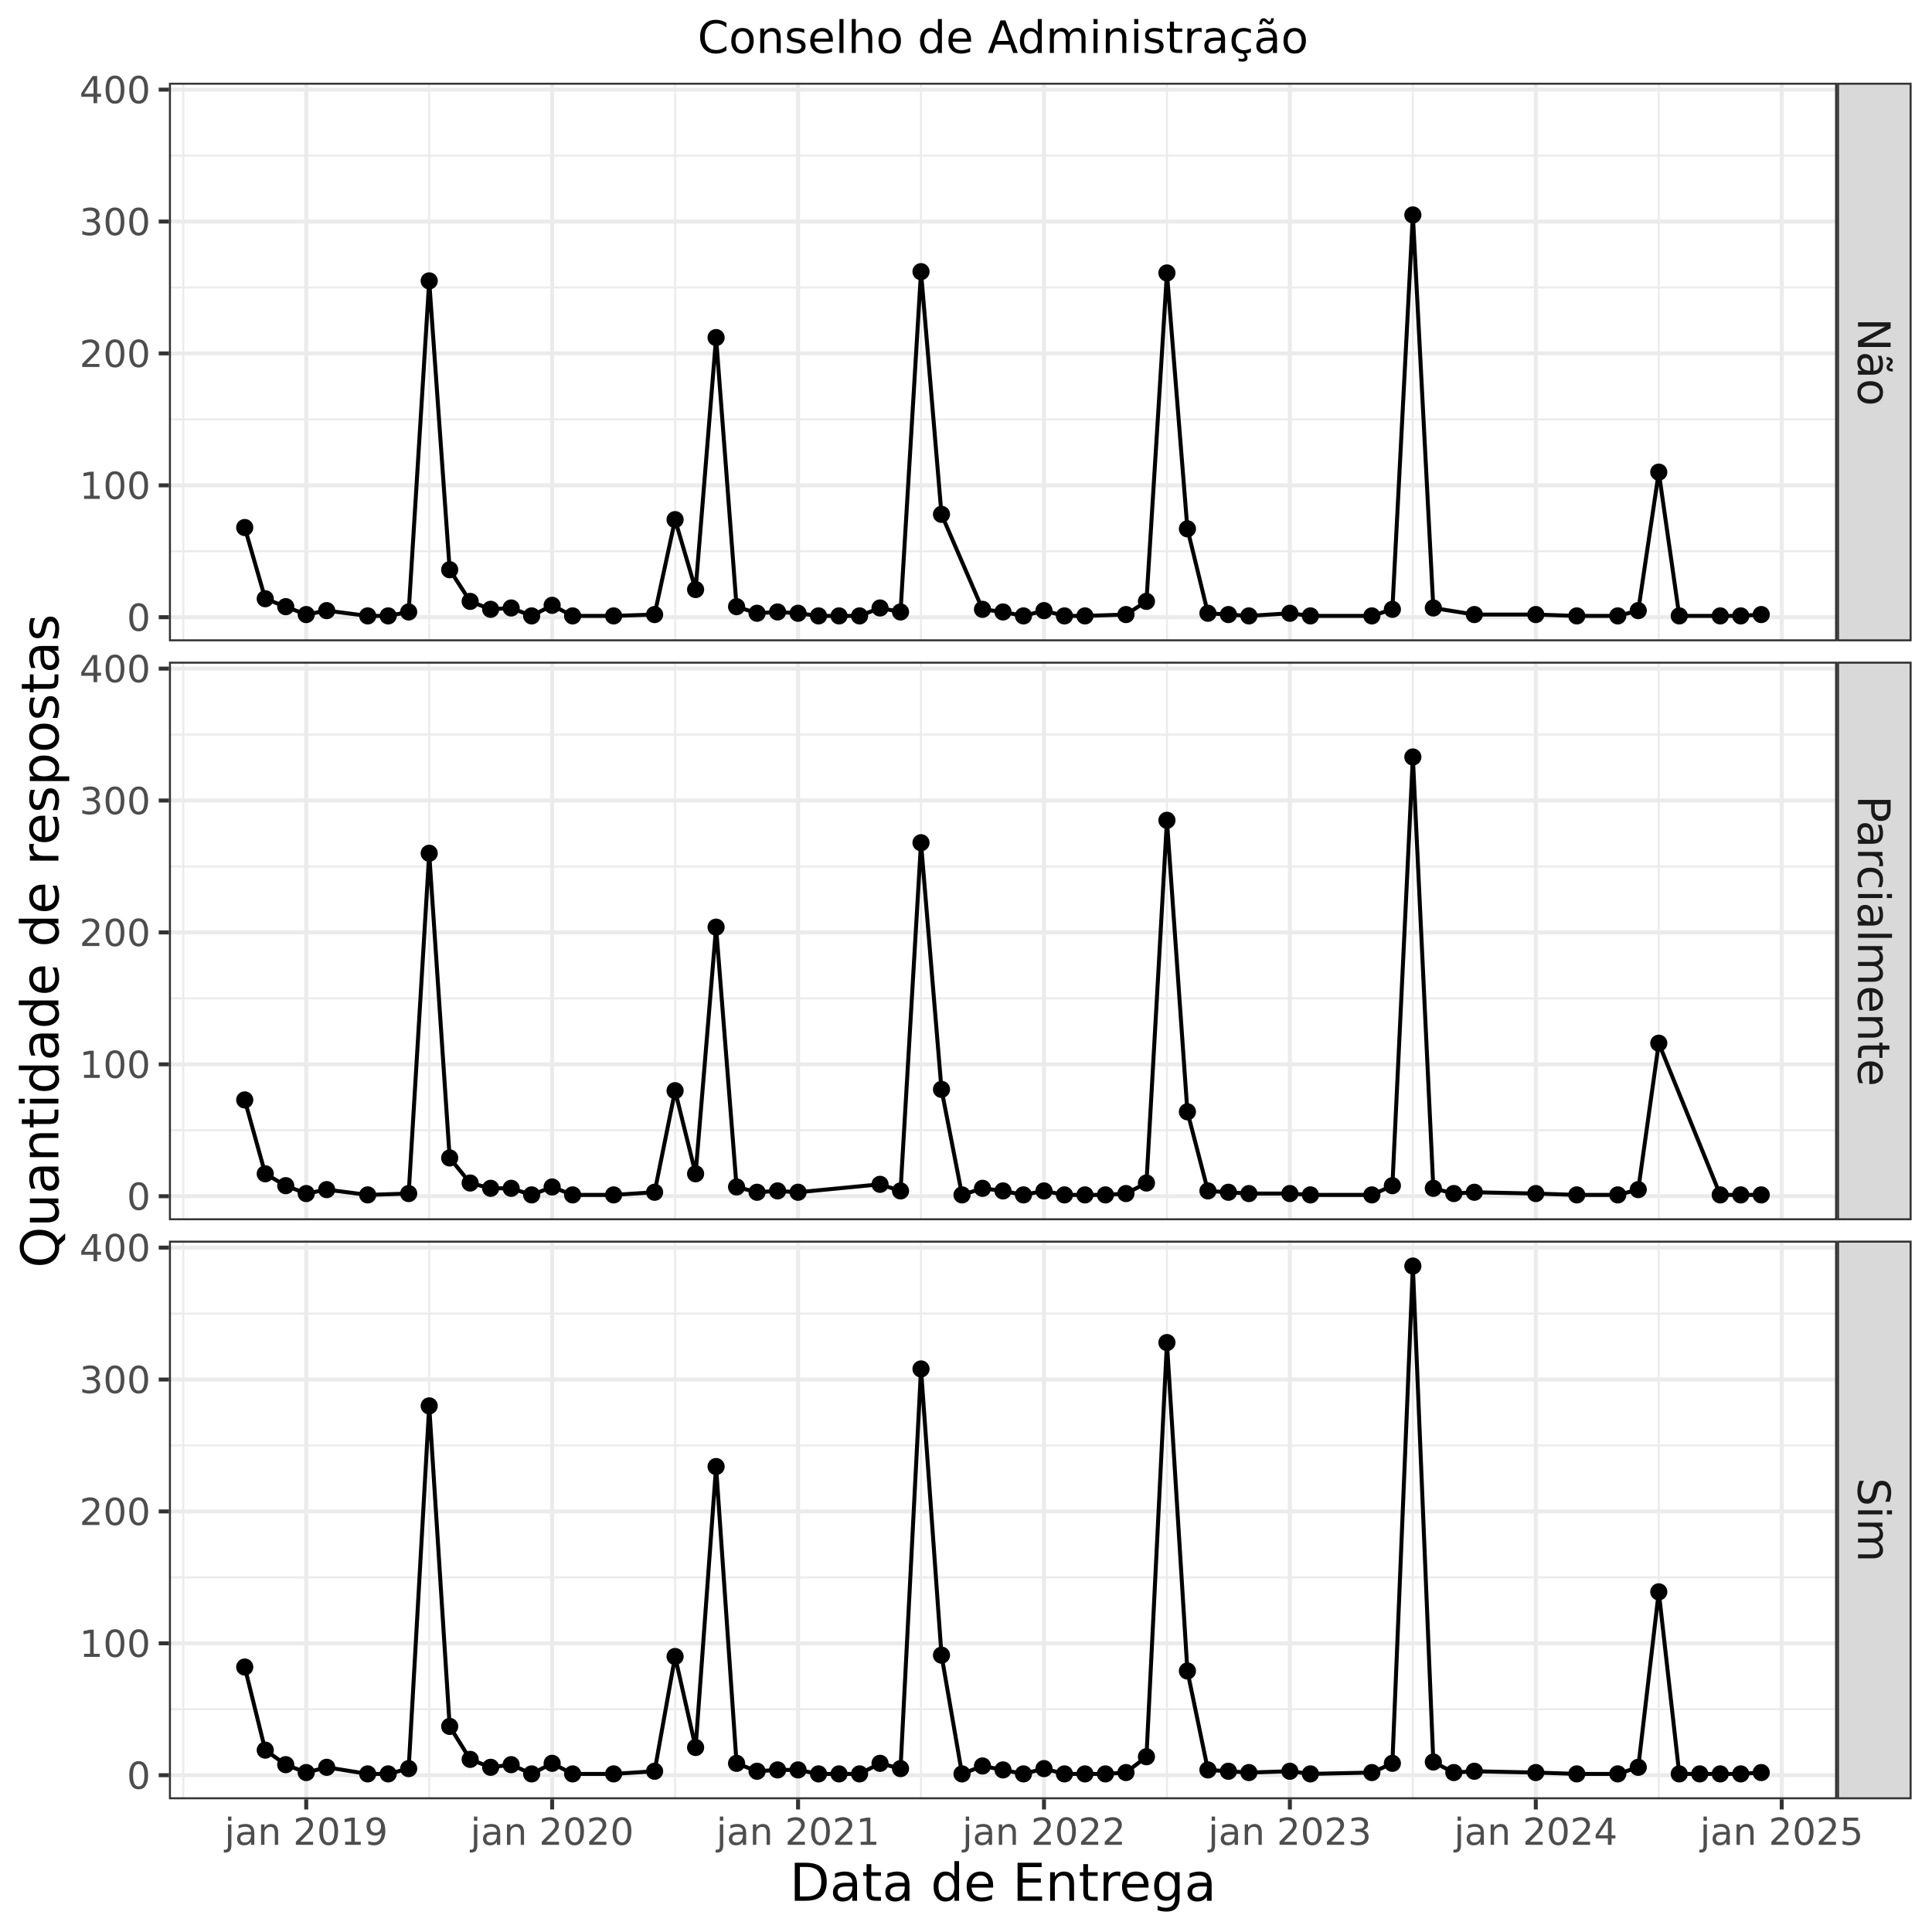
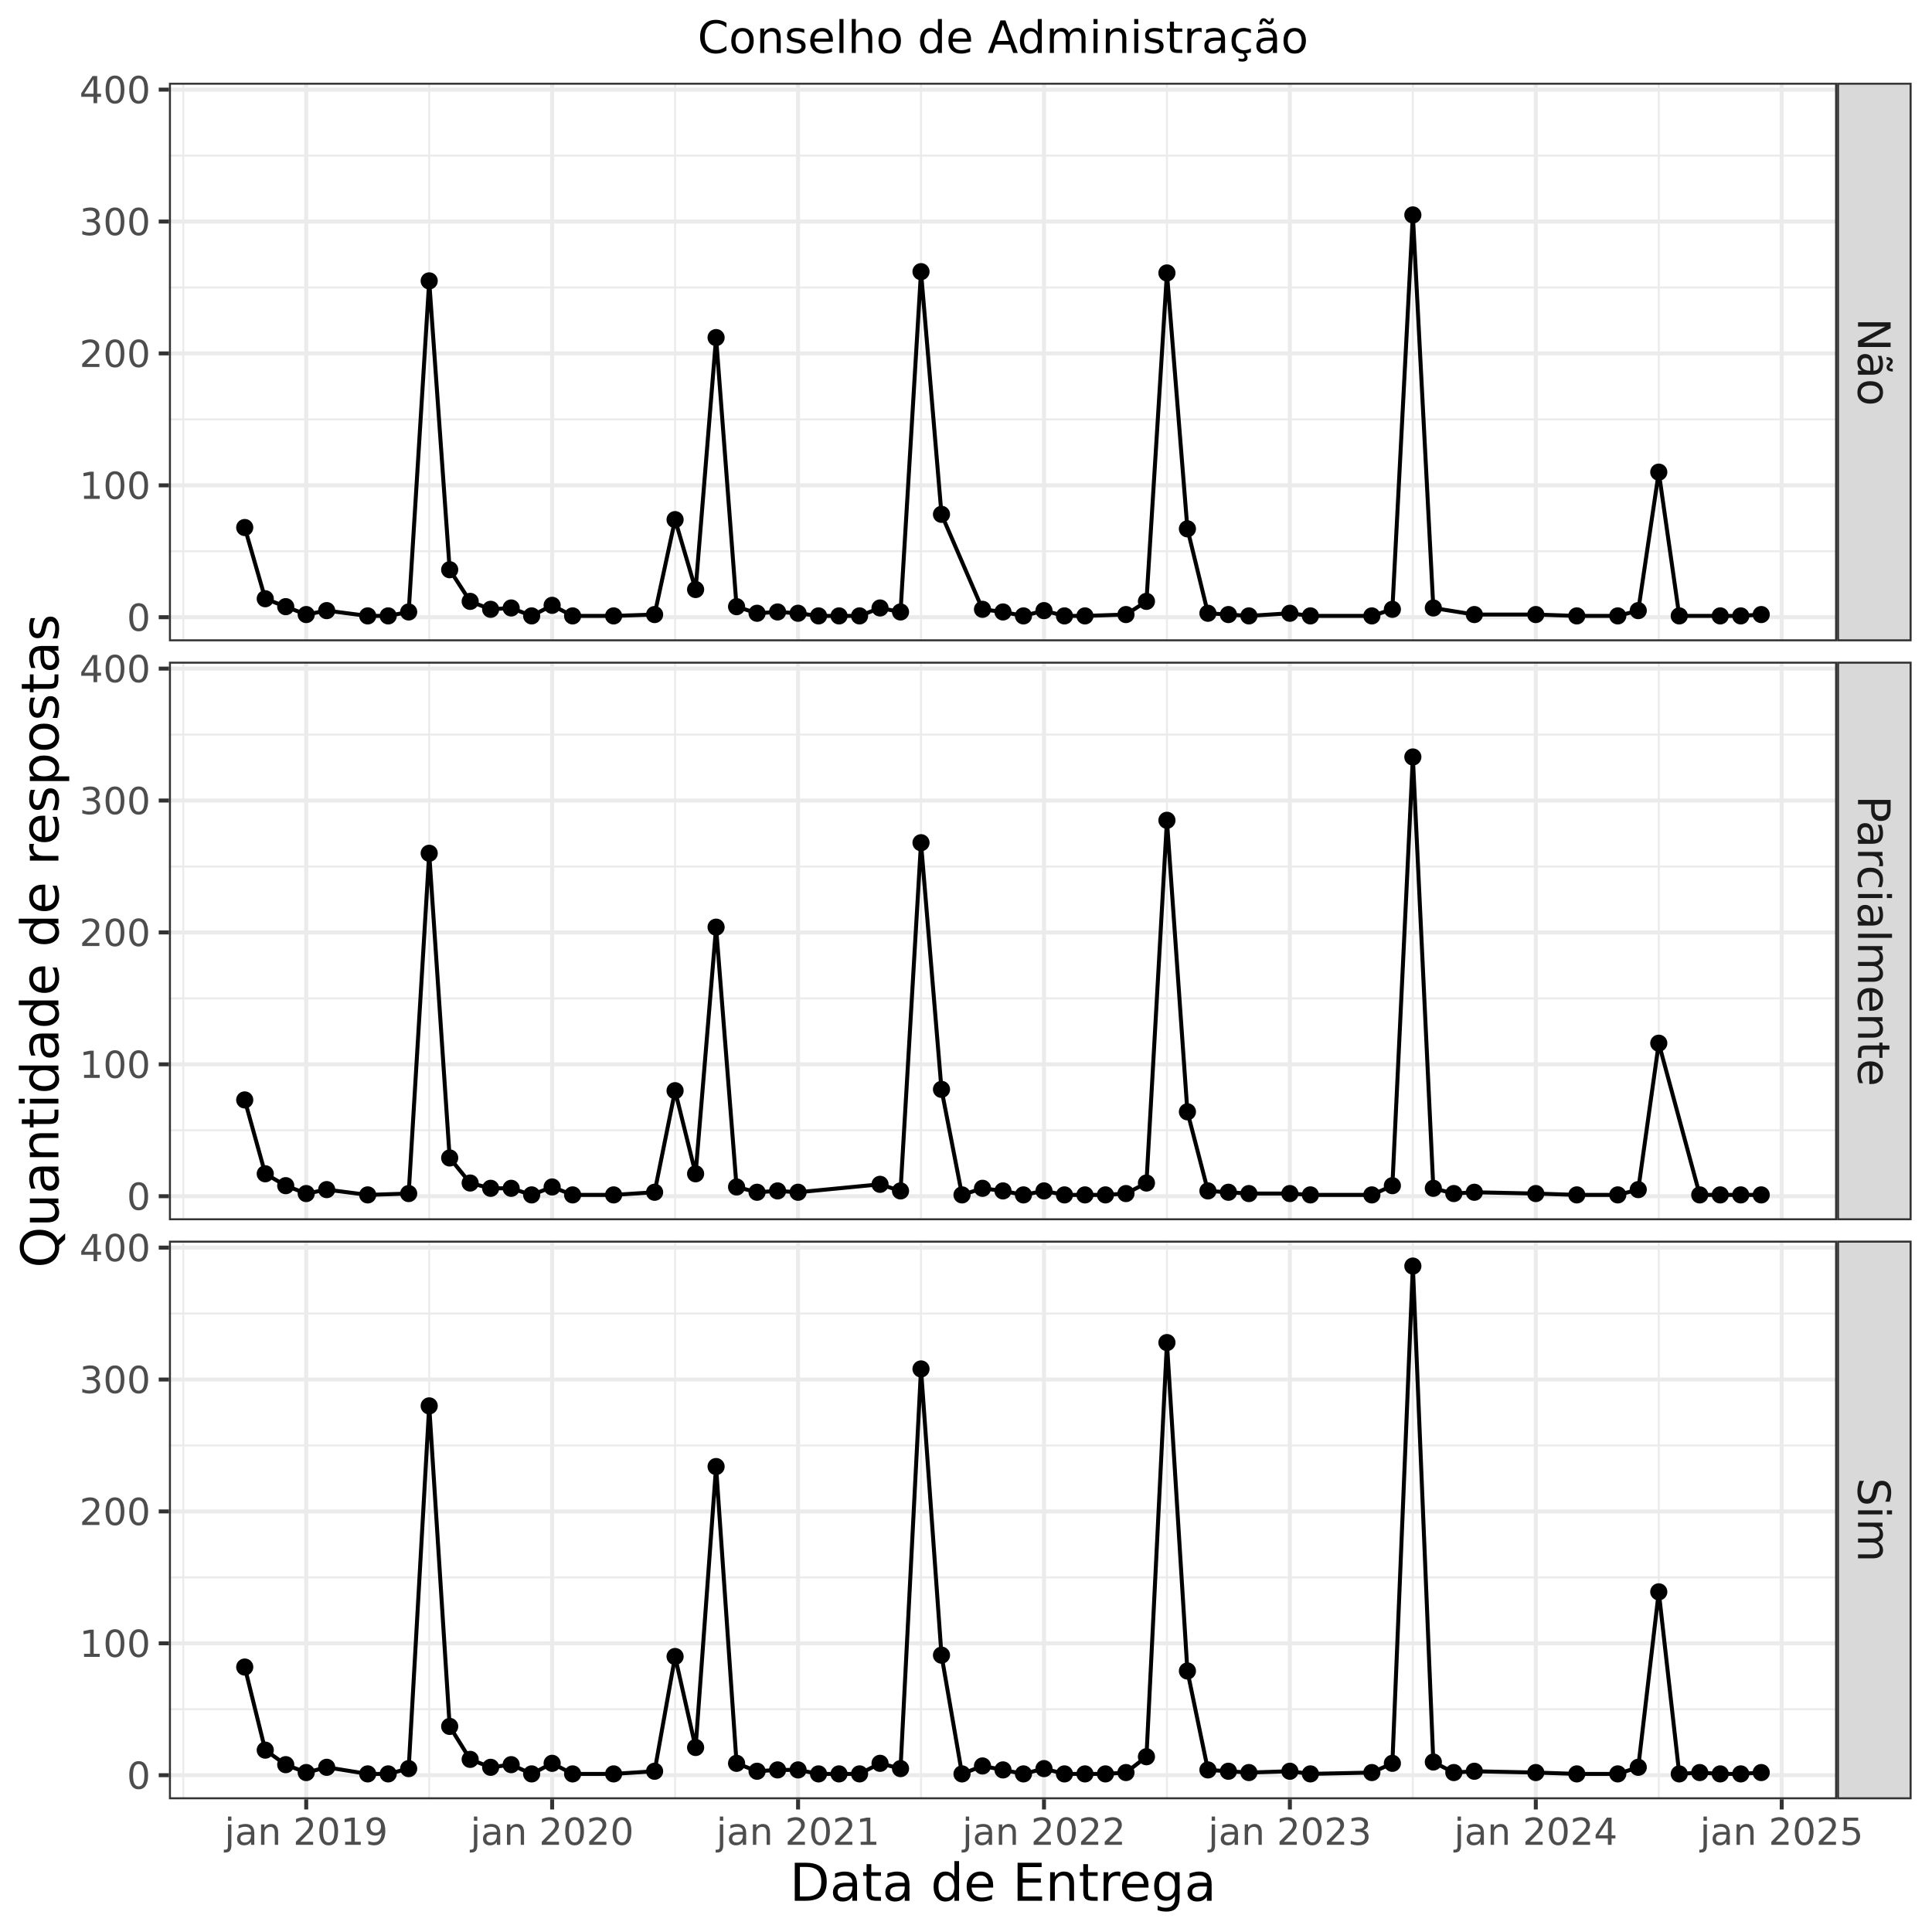
<svg xmlns="http://www.w3.org/2000/svg" class="svglite" width="518.74pt" height="518.74pt" viewBox="0 0 518.74 518.74">
  <defs>
    <style type="text/css">
    .svglite line, .svglite polyline, .svglite polygon, .svglite path, .svglite rect, .svglite circle {
      fill: none;
      stroke: #000000;
      stroke-linecap: round;
      stroke-linejoin: round;
      stroke-miterlimit: 10.00;
    }
    .svglite text {
      white-space: pre;
    }
  </style>
  </defs>
  <rect width="100%" height="100%" style="stroke: none; fill: #FFFFFF;" />
  <defs>
    <clipPath id="cpMC4wMHw1MTguNzR8MC4wMHw1MTguNzQ=">
      <rect x="0.00" y="0.00" width="518.74" height="518.74" />
    </clipPath>
  </defs>
  <g clip-path="url(#cpMC4wMHw1MTguNzR8MC4wMHw1MTguNzQ=)">
    <rect x="0" y="0" width="518.74" height="518.74" style="stroke-width: 1.07; stroke: #FFFFFF; fill: #FFFFFF;" />
  </g>
  <defs>
    <clipPath id="cpNDUuMzZ8NDkzLjI1fDIyLjIxfDE3Mi4xOQ==">
      <rect x="45.36" y="22.21" width="447.89" height="149.98" />
    </clipPath>
  </defs>
  <g clip-path="url(#cpNDUuMzZ8NDkzLjI1fDIyLjIxfDE3Mi4xOQ==)">
    <rect x="45.36" y="22.21" width="447.89" height="149.98" style="stroke-width: 1.07; stroke: none; fill: #FFFFFF;" />
    <polyline points="45.36,148.01 493.25,148.01 " style="stroke-width: 0.53; stroke: #EBEBEB; stroke-linecap: butt;" />
    <polyline points="45.36,112.60 493.25,112.60 " style="stroke-width: 0.53; stroke: #EBEBEB; stroke-linecap: butt;" />
    <polyline points="45.36,77.19 493.25,77.19 " style="stroke-width: 0.53; stroke: #EBEBEB; stroke-linecap: butt;" />
    <polyline points="45.36,41.77 493.25,41.77 " style="stroke-width: 0.53; stroke: #EBEBEB; stroke-linecap: butt;" />
    <polyline points="49.21,172.19 49.21,22.21 " style="stroke-width: 0.53; stroke: #EBEBEB; stroke-linecap: butt;" />
    <polyline points="115.24,172.19 115.24,22.21 " style="stroke-width: 0.53; stroke: #EBEBEB; stroke-linecap: butt;" />
    <polyline points="181.26,172.19 181.26,22.21 " style="stroke-width: 0.53; stroke: #EBEBEB; stroke-linecap: butt;" />
    <polyline points="247.29,172.19 247.29,22.21 " style="stroke-width: 0.53; stroke: #EBEBEB; stroke-linecap: butt;" />
    <polyline points="313.32,172.19 313.32,22.21 " style="stroke-width: 0.53; stroke: #EBEBEB; stroke-linecap: butt;" />
    <polyline points="379.35,172.19 379.35,22.21 " style="stroke-width: 0.53; stroke: #EBEBEB; stroke-linecap: butt;" />
    <polyline points="445.38,172.19 445.38,22.21 " style="stroke-width: 0.53; stroke: #EBEBEB; stroke-linecap: butt;" />
    <polyline points="45.36,165.72 493.25,165.72 " style="stroke-width: 1.07; stroke: #EBEBEB; stroke-linecap: butt;" />
    <polyline points="45.36,130.31 493.25,130.31 " style="stroke-width: 1.07; stroke: #EBEBEB; stroke-linecap: butt;" />
    <polyline points="45.36,94.89 493.25,94.89 " style="stroke-width: 1.07; stroke: #EBEBEB; stroke-linecap: butt;" />
    <polyline points="45.36,59.48 493.25,59.48 " style="stroke-width: 1.07; stroke: #EBEBEB; stroke-linecap: butt;" />
    <polyline points="45.36,24.06 493.25,24.06 " style="stroke-width: 1.07; stroke: #EBEBEB; stroke-linecap: butt;" />
    <polyline points="82.22,172.19 82.22,22.21 " style="stroke-width: 1.07; stroke: #EBEBEB; stroke-linecap: butt;" />
    <polyline points="148.25,172.19 148.25,22.21 " style="stroke-width: 1.07; stroke: #EBEBEB; stroke-linecap: butt;" />
    <polyline points="214.28,172.19 214.28,22.21 " style="stroke-width: 1.07; stroke: #EBEBEB; stroke-linecap: butt;" />
    <polyline points="280.31,172.19 280.31,22.21 " style="stroke-width: 1.07; stroke: #EBEBEB; stroke-linecap: butt;" />
    <polyline points="346.33,172.19 346.33,22.21 " style="stroke-width: 1.07; stroke: #EBEBEB; stroke-linecap: butt;" />
    <polyline points="412.36,172.19 412.36,22.21 " style="stroke-width: 1.07; stroke: #EBEBEB; stroke-linecap: butt;" />
    <polyline points="478.39,172.19 478.39,22.21 " style="stroke-width: 1.07; stroke: #EBEBEB; stroke-linecap: butt;" />
    <polyline points="65.71,141.64 71.22,160.76 76.72,162.89 82.22,165.01 87.72,163.95 98.73,165.37 104.23,165.37 109.73,164.31 115.24,75.42 120.74,152.97 126.24,161.47 131.74,163.60 137.25,163.24 142.75,165.37 148.25,162.53 153.75,165.37 164.76,165.37 175.76,165.01 181.26,139.52 186.77,158.29 192.27,90.64 197.77,162.89 203.27,164.66 208.78,164.31 214.28,164.66 219.78,165.37 225.28,165.37 230.79,165.37 236.29,163.24 241.79,164.31 247.29,72.94 252.79,138.10 263.80,163.60 269.30,164.31 274.80,165.37 280.31,163.95 285.81,165.37 291.31,165.37 302.32,165.01 307.82,161.47 313.32,73.29 318.82,141.99 324.33,164.66 329.83,165.01 335.33,165.37 346.33,164.66 351.84,165.37 368.34,165.37 373.85,163.60 379.35,57.71 384.85,163.24 395.86,165.01 412.36,165.01 423.37,165.37 434.37,165.37 439.87,163.95 445.38,126.77 450.88,165.37 461.88,165.37 467.39,165.37 472.89,165.01 " style="stroke-width: 1.07; stroke-linecap: butt;" />
    <circle cx="65.71" cy="141.64" r="1.95" style="stroke-width: 0.71; fill: #000000;" />
    <circle cx="71.22" cy="160.76" r="1.95" style="stroke-width: 0.71; fill: #000000;" />
    <circle cx="76.72" cy="162.89" r="1.95" style="stroke-width: 0.71; fill: #000000;" />
    <circle cx="82.22" cy="165.01" r="1.95" style="stroke-width: 0.71; fill: #000000;" />
    <circle cx="87.72" cy="163.95" r="1.95" style="stroke-width: 0.71; fill: #000000;" />
    <circle cx="98.73" cy="165.37" r="1.95" style="stroke-width: 0.71; fill: #000000;" />
    <circle cx="104.23" cy="165.37" r="1.95" style="stroke-width: 0.71; fill: #000000;" />
    <circle cx="109.73" cy="164.31" r="1.95" style="stroke-width: 0.71; fill: #000000;" />
    <circle cx="115.24" cy="75.42" r="1.95" style="stroke-width: 0.71; fill: #000000;" />
    <circle cx="120.74" cy="152.97" r="1.95" style="stroke-width: 0.71; fill: #000000;" />
    <circle cx="126.24" cy="161.47" r="1.95" style="stroke-width: 0.71; fill: #000000;" />
    <circle cx="131.74" cy="163.60" r="1.95" style="stroke-width: 0.71; fill: #000000;" />
    <circle cx="137.25" cy="163.24" r="1.95" style="stroke-width: 0.71; fill: #000000;" />
    <circle cx="142.75" cy="165.37" r="1.95" style="stroke-width: 0.71; fill: #000000;" />
    <circle cx="148.25" cy="162.53" r="1.95" style="stroke-width: 0.71; fill: #000000;" />
    <circle cx="153.75" cy="165.37" r="1.95" style="stroke-width: 0.71; fill: #000000;" />
    <circle cx="164.76" cy="165.37" r="1.95" style="stroke-width: 0.71; fill: #000000;" />
    <circle cx="175.76" cy="165.01" r="1.95" style="stroke-width: 0.71; fill: #000000;" />
    <circle cx="181.26" cy="139.52" r="1.95" style="stroke-width: 0.71; fill: #000000;" />
    <circle cx="186.77" cy="158.29" r="1.95" style="stroke-width: 0.71; fill: #000000;" />
    <circle cx="192.27" cy="90.64" r="1.95" style="stroke-width: 0.71; fill: #000000;" />
    <circle cx="197.77" cy="162.89" r="1.95" style="stroke-width: 0.71; fill: #000000;" />
    <circle cx="203.27" cy="164.66" r="1.95" style="stroke-width: 0.71; fill: #000000;" />
    <circle cx="208.78" cy="164.31" r="1.95" style="stroke-width: 0.71; fill: #000000;" />
    <circle cx="214.28" cy="164.66" r="1.95" style="stroke-width: 0.71; fill: #000000;" />
    <circle cx="219.78" cy="165.37" r="1.95" style="stroke-width: 0.71; fill: #000000;" />
    <circle cx="225.28" cy="165.37" r="1.95" style="stroke-width: 0.71; fill: #000000;" />
    <circle cx="230.79" cy="165.37" r="1.95" style="stroke-width: 0.71; fill: #000000;" />
    <circle cx="236.29" cy="163.24" r="1.95" style="stroke-width: 0.71; fill: #000000;" />
    <circle cx="241.79" cy="164.31" r="1.95" style="stroke-width: 0.71; fill: #000000;" />
    <circle cx="247.29" cy="72.94" r="1.95" style="stroke-width: 0.71; fill: #000000;" />
    <circle cx="252.79" cy="138.10" r="1.95" style="stroke-width: 0.71; fill: #000000;" />
    <circle cx="263.80" cy="163.60" r="1.95" style="stroke-width: 0.71; fill: #000000;" />
    <circle cx="269.30" cy="164.31" r="1.95" style="stroke-width: 0.71; fill: #000000;" />
    <circle cx="274.80" cy="165.37" r="1.95" style="stroke-width: 0.71; fill: #000000;" />
    <circle cx="280.31" cy="163.95" r="1.95" style="stroke-width: 0.71; fill: #000000;" />
    <circle cx="285.81" cy="165.37" r="1.95" style="stroke-width: 0.71; fill: #000000;" />
    <circle cx="291.31" cy="165.37" r="1.95" style="stroke-width: 0.71; fill: #000000;" />
    <circle cx="302.32" cy="165.01" r="1.95" style="stroke-width: 0.71; fill: #000000;" />
    <circle cx="307.82" cy="161.47" r="1.95" style="stroke-width: 0.71; fill: #000000;" />
    <circle cx="313.32" cy="73.29" r="1.95" style="stroke-width: 0.71; fill: #000000;" />
    <circle cx="318.82" cy="141.99" r="1.95" style="stroke-width: 0.71; fill: #000000;" />
    <circle cx="324.33" cy="164.66" r="1.95" style="stroke-width: 0.71; fill: #000000;" />
    <circle cx="329.83" cy="165.01" r="1.95" style="stroke-width: 0.71; fill: #000000;" />
    <circle cx="335.33" cy="165.37" r="1.95" style="stroke-width: 0.71; fill: #000000;" />
    <circle cx="346.33" cy="164.66" r="1.95" style="stroke-width: 0.71; fill: #000000;" />
    <circle cx="351.84" cy="165.37" r="1.95" style="stroke-width: 0.71; fill: #000000;" />
    <circle cx="368.34" cy="165.37" r="1.95" style="stroke-width: 0.71; fill: #000000;" />
    <circle cx="373.85" cy="163.60" r="1.95" style="stroke-width: 0.71; fill: #000000;" />
    <circle cx="379.35" cy="57.71" r="1.95" style="stroke-width: 0.71; fill: #000000;" />
    <circle cx="384.85" cy="163.24" r="1.95" style="stroke-width: 0.71; fill: #000000;" />
    <circle cx="395.86" cy="165.01" r="1.95" style="stroke-width: 0.71; fill: #000000;" />
    <circle cx="412.36" cy="165.01" r="1.95" style="stroke-width: 0.71; fill: #000000;" />
    <circle cx="423.37" cy="165.37" r="1.95" style="stroke-width: 0.71; fill: #000000;" />
    <circle cx="434.37" cy="165.37" r="1.95" style="stroke-width: 0.71; fill: #000000;" />
    <circle cx="439.87" cy="163.95" r="1.95" style="stroke-width: 0.71; fill: #000000;" />
    <circle cx="445.38" cy="126.77" r="1.95" style="stroke-width: 0.71; fill: #000000;" />
    <circle cx="450.88" cy="165.37" r="1.95" style="stroke-width: 0.71; fill: #000000;" />
    <circle cx="461.88" cy="165.37" r="1.95" style="stroke-width: 0.71; fill: #000000;" />
    <circle cx="467.39" cy="165.37" r="1.95" style="stroke-width: 0.71; fill: #000000;" />
    <circle cx="472.89" cy="165.01" r="1.95" style="stroke-width: 0.71; fill: #000000;" />
    <rect x="45.36" y="22.21" width="447.89" height="149.98" style="stroke-width: 1.07; stroke: #333333;" />
  </g>
  <g clip-path="url(#cpMC4wMHw1MTguNzR8MC4wMHw1MTguNzQ=)">
</g>
  <defs>
    <clipPath id="cpNDUuMzZ8NDkzLjI1fDE3Ny42NnwzMjcuNjQ=">
      <rect x="45.36" y="177.66" width="447.89" height="149.98" />
    </clipPath>
  </defs>
  <g clip-path="url(#cpNDUuMzZ8NDkzLjI1fDE3Ny42NnwzMjcuNjQ=)">
    <rect x="45.36" y="177.66" width="447.89" height="149.98" style="stroke-width: 1.07; stroke: none; fill: #FFFFFF;" />
    <polyline points="45.36,303.47 493.25,303.47 " style="stroke-width: 0.53; stroke: #EBEBEB; stroke-linecap: butt;" />
    <polyline points="45.36,268.06 493.25,268.06 " style="stroke-width: 0.53; stroke: #EBEBEB; stroke-linecap: butt;" />
    <polyline points="45.36,232.65 493.25,232.65 " style="stroke-width: 0.53; stroke: #EBEBEB; stroke-linecap: butt;" />
    <polyline points="45.36,197.23 493.25,197.23 " style="stroke-width: 0.53; stroke: #EBEBEB; stroke-linecap: butt;" />
    <polyline points="49.21,327.64 49.21,177.66 " style="stroke-width: 0.53; stroke: #EBEBEB; stroke-linecap: butt;" />
    <polyline points="115.24,327.64 115.24,177.66 " style="stroke-width: 0.53; stroke: #EBEBEB; stroke-linecap: butt;" />
    <polyline points="181.26,327.64 181.26,177.66 " style="stroke-width: 0.53; stroke: #EBEBEB; stroke-linecap: butt;" />
    <polyline points="247.29,327.64 247.29,177.66 " style="stroke-width: 0.53; stroke: #EBEBEB; stroke-linecap: butt;" />
    <polyline points="313.32,327.64 313.32,177.66 " style="stroke-width: 0.53; stroke: #EBEBEB; stroke-linecap: butt;" />
    <polyline points="379.35,327.64 379.35,177.66 " style="stroke-width: 0.53; stroke: #EBEBEB; stroke-linecap: butt;" />
    <polyline points="445.38,327.64 445.38,177.66 " style="stroke-width: 0.53; stroke: #EBEBEB; stroke-linecap: butt;" />
    <polyline points="45.36,321.18 493.25,321.18 " style="stroke-width: 1.07; stroke: #EBEBEB; stroke-linecap: butt;" />
    <polyline points="45.36,285.77 493.25,285.77 " style="stroke-width: 1.07; stroke: #EBEBEB; stroke-linecap: butt;" />
    <polyline points="45.36,250.35 493.25,250.35 " style="stroke-width: 1.07; stroke: #EBEBEB; stroke-linecap: butt;" />
    <polyline points="45.36,214.94 493.25,214.94 " style="stroke-width: 1.07; stroke: #EBEBEB; stroke-linecap: butt;" />
    <polyline points="45.36,179.52 493.25,179.52 " style="stroke-width: 1.07; stroke: #EBEBEB; stroke-linecap: butt;" />
    <polyline points="82.22,327.64 82.22,177.66 " style="stroke-width: 1.07; stroke: #EBEBEB; stroke-linecap: butt;" />
    <polyline points="148.25,327.64 148.25,177.66 " style="stroke-width: 1.07; stroke: #EBEBEB; stroke-linecap: butt;" />
    <polyline points="214.28,327.64 214.28,177.66 " style="stroke-width: 1.07; stroke: #EBEBEB; stroke-linecap: butt;" />
    <polyline points="280.31,327.64 280.31,177.66 " style="stroke-width: 1.07; stroke: #EBEBEB; stroke-linecap: butt;" />
    <polyline points="346.33,327.64 346.33,177.66 " style="stroke-width: 1.07; stroke: #EBEBEB; stroke-linecap: butt;" />
    <polyline points="412.36,327.64 412.36,177.66 " style="stroke-width: 1.07; stroke: #EBEBEB; stroke-linecap: butt;" />
    <polyline points="478.39,327.64 478.39,177.66 " style="stroke-width: 1.07; stroke: #EBEBEB; stroke-linecap: butt;" />
-     <polyline points="65.71,295.33 71.22,315.16 76.72,318.35 82.22,320.47 87.72,319.41 98.73,320.83 109.73,320.47 115.24,229.10 120.74,310.91 126.24,317.64 131.74,319.06 137.25,319.06 142.75,320.83 148.25,318.70 153.75,320.83 164.76,320.83 175.76,320.12 181.26,292.85 186.77,315.16 192.27,248.94 197.77,318.70 203.27,320.12 208.78,319.76 214.28,320.12 236.29,317.99 241.79,319.76 247.29,226.27 252.79,292.50 258.30,320.83 263.80,319.06 269.30,319.76 274.80,320.83 280.31,319.76 285.81,320.83 291.31,320.83 296.81,320.83 302.32,320.47 307.82,317.64 313.32,220.25 318.82,298.52 324.33,319.76 329.83,320.12 335.33,320.47 346.33,320.47 351.84,320.83 368.34,320.83 373.85,318.35 379.35,203.25 384.85,319.06 390.35,320.47 395.86,320.12 412.36,320.47 423.37,320.83 434.37,320.83 439.87,319.41 445.38,280.10 461.88,320.83 467.39,320.83 472.89,320.83 " style="stroke-width: 1.07; stroke-linecap: butt;" />
+     <polyline points="65.71,295.33 71.22,315.16 76.72,318.35 82.22,320.47 87.72,319.41 98.73,320.83 109.73,320.47 115.24,229.10 120.74,310.91 126.24,317.64 131.74,319.06 137.25,319.06 142.75,320.83 148.25,318.70 153.75,320.83 164.76,320.83 175.76,320.12 181.26,292.85 186.77,315.16 192.27,248.94 197.77,318.70 203.27,320.12 208.78,319.76 214.28,320.12 236.29,317.99 241.79,319.76 247.29,226.27 252.79,292.50 258.30,320.83 263.80,319.06 269.30,319.76 274.80,320.83 280.31,319.76 285.81,320.83 291.31,320.83 296.81,320.83 302.32,320.47 307.82,317.64 313.32,220.25 318.82,298.52 324.33,319.76 329.83,320.12 335.33,320.47 346.33,320.47 351.84,320.83 368.34,320.83 373.85,318.35 379.35,203.25 384.85,319.06 390.35,320.47 395.86,320.12 412.36,320.47 423.37,320.83 434.37,320.83 439.87,319.41 445.38,280.10 456.38,320.83 461.88,320.83 467.39,320.83 472.89,320.83 " style="stroke-width: 1.07; stroke-linecap: butt;" />
    <circle cx="65.71" cy="295.33" r="1.95" style="stroke-width: 0.71; fill: #000000;" />
    <circle cx="71.22" cy="315.16" r="1.95" style="stroke-width: 0.71; fill: #000000;" />
    <circle cx="76.72" cy="318.35" r="1.95" style="stroke-width: 0.71; fill: #000000;" />
    <circle cx="82.22" cy="320.47" r="1.95" style="stroke-width: 0.71; fill: #000000;" />
    <circle cx="87.72" cy="319.41" r="1.95" style="stroke-width: 0.71; fill: #000000;" />
    <circle cx="98.73" cy="320.83" r="1.95" style="stroke-width: 0.71; fill: #000000;" />
    <circle cx="109.73" cy="320.47" r="1.95" style="stroke-width: 0.71; fill: #000000;" />
    <circle cx="115.24" cy="229.10" r="1.95" style="stroke-width: 0.71; fill: #000000;" />
    <circle cx="120.74" cy="310.91" r="1.95" style="stroke-width: 0.71; fill: #000000;" />
    <circle cx="126.24" cy="317.64" r="1.95" style="stroke-width: 0.71; fill: #000000;" />
    <circle cx="131.74" cy="319.06" r="1.95" style="stroke-width: 0.71; fill: #000000;" />
    <circle cx="137.25" cy="319.06" r="1.95" style="stroke-width: 0.71; fill: #000000;" />
    <circle cx="142.75" cy="320.83" r="1.95" style="stroke-width: 0.71; fill: #000000;" />
    <circle cx="148.25" cy="318.70" r="1.95" style="stroke-width: 0.71; fill: #000000;" />
    <circle cx="153.75" cy="320.83" r="1.95" style="stroke-width: 0.71; fill: #000000;" />
    <circle cx="164.76" cy="320.83" r="1.95" style="stroke-width: 0.71; fill: #000000;" />
    <circle cx="175.76" cy="320.12" r="1.95" style="stroke-width: 0.71; fill: #000000;" />
    <circle cx="181.26" cy="292.85" r="1.95" style="stroke-width: 0.71; fill: #000000;" />
    <circle cx="186.77" cy="315.16" r="1.95" style="stroke-width: 0.71; fill: #000000;" />
    <circle cx="192.27" cy="248.94" r="1.95" style="stroke-width: 0.71; fill: #000000;" />
    <circle cx="197.77" cy="318.70" r="1.95" style="stroke-width: 0.71; fill: #000000;" />
    <circle cx="203.27" cy="320.12" r="1.95" style="stroke-width: 0.71; fill: #000000;" />
    <circle cx="208.78" cy="319.76" r="1.95" style="stroke-width: 0.71; fill: #000000;" />
    <circle cx="214.28" cy="320.12" r="1.95" style="stroke-width: 0.71; fill: #000000;" />
    <circle cx="236.29" cy="317.99" r="1.95" style="stroke-width: 0.71; fill: #000000;" />
    <circle cx="241.79" cy="319.76" r="1.95" style="stroke-width: 0.71; fill: #000000;" />
    <circle cx="247.29" cy="226.27" r="1.95" style="stroke-width: 0.71; fill: #000000;" />
    <circle cx="252.79" cy="292.50" r="1.95" style="stroke-width: 0.71; fill: #000000;" />
    <circle cx="258.30" cy="320.83" r="1.95" style="stroke-width: 0.71; fill: #000000;" />
    <circle cx="263.80" cy="319.06" r="1.95" style="stroke-width: 0.71; fill: #000000;" />
    <circle cx="269.30" cy="319.76" r="1.95" style="stroke-width: 0.71; fill: #000000;" />
    <circle cx="274.80" cy="320.83" r="1.95" style="stroke-width: 0.71; fill: #000000;" />
    <circle cx="280.31" cy="319.76" r="1.95" style="stroke-width: 0.71; fill: #000000;" />
    <circle cx="285.81" cy="320.83" r="1.95" style="stroke-width: 0.71; fill: #000000;" />
    <circle cx="291.31" cy="320.83" r="1.95" style="stroke-width: 0.71; fill: #000000;" />
    <circle cx="296.81" cy="320.83" r="1.95" style="stroke-width: 0.71; fill: #000000;" />
    <circle cx="302.32" cy="320.47" r="1.95" style="stroke-width: 0.71; fill: #000000;" />
    <circle cx="307.82" cy="317.64" r="1.95" style="stroke-width: 0.71; fill: #000000;" />
    <circle cx="313.32" cy="220.25" r="1.95" style="stroke-width: 0.71; fill: #000000;" />
    <circle cx="318.82" cy="298.52" r="1.95" style="stroke-width: 0.71; fill: #000000;" />
    <circle cx="324.33" cy="319.76" r="1.95" style="stroke-width: 0.71; fill: #000000;" />
    <circle cx="329.83" cy="320.12" r="1.95" style="stroke-width: 0.71; fill: #000000;" />
    <circle cx="335.33" cy="320.47" r="1.95" style="stroke-width: 0.71; fill: #000000;" />
    <circle cx="346.33" cy="320.47" r="1.95" style="stroke-width: 0.71; fill: #000000;" />
    <circle cx="351.84" cy="320.83" r="1.95" style="stroke-width: 0.71; fill: #000000;" />
    <circle cx="368.34" cy="320.83" r="1.95" style="stroke-width: 0.71; fill: #000000;" />
    <circle cx="373.85" cy="318.35" r="1.95" style="stroke-width: 0.71; fill: #000000;" />
    <circle cx="379.35" cy="203.25" r="1.95" style="stroke-width: 0.71; fill: #000000;" />
    <circle cx="384.85" cy="319.06" r="1.95" style="stroke-width: 0.71; fill: #000000;" />
    <circle cx="390.35" cy="320.47" r="1.95" style="stroke-width: 0.71; fill: #000000;" />
    <circle cx="395.86" cy="320.12" r="1.95" style="stroke-width: 0.71; fill: #000000;" />
    <circle cx="412.36" cy="320.47" r="1.95" style="stroke-width: 0.71; fill: #000000;" />
    <circle cx="423.37" cy="320.83" r="1.95" style="stroke-width: 0.71; fill: #000000;" />
    <circle cx="434.37" cy="320.83" r="1.95" style="stroke-width: 0.71; fill: #000000;" />
    <circle cx="439.87" cy="319.41" r="1.95" style="stroke-width: 0.71; fill: #000000;" />
    <circle cx="445.38" cy="280.10" r="1.95" style="stroke-width: 0.71; fill: #000000;" />
+     <circle cx="456.38" cy="320.83" r="1.95" style="stroke-width: 0.71; fill: #000000;" />
    <circle cx="461.88" cy="320.83" r="1.95" style="stroke-width: 0.71; fill: #000000;" />
    <circle cx="467.39" cy="320.83" r="1.95" style="stroke-width: 0.71; fill: #000000;" />
    <circle cx="472.89" cy="320.83" r="1.95" style="stroke-width: 0.71; fill: #000000;" />
    <rect x="45.36" y="177.66" width="447.89" height="149.98" style="stroke-width: 1.07; stroke: #333333;" />
  </g>
  <g clip-path="url(#cpMC4wMHw1MTguNzR8MC4wMHw1MTguNzQ=)">
</g>
  <defs>
    <clipPath id="cpNDUuMzZ8NDkzLjI1fDMzMy4xMnw0ODMuMTA=">
      <rect x="45.36" y="333.12" width="447.89" height="149.98" />
    </clipPath>
  </defs>
  <g clip-path="url(#cpNDUuMzZ8NDkzLjI1fDMzMy4xMnw0ODMuMTA=)">
    <rect x="45.36" y="333.12" width="447.89" height="149.98" style="stroke-width: 1.07; stroke: none; fill: #FFFFFF;" />
    <polyline points="45.36,458.93 493.25,458.93 " style="stroke-width: 0.53; stroke: #EBEBEB; stroke-linecap: butt;" />
    <polyline points="45.36,423.52 493.25,423.52 " style="stroke-width: 0.53; stroke: #EBEBEB; stroke-linecap: butt;" />
    <polyline points="45.36,388.10 493.25,388.10 " style="stroke-width: 0.53; stroke: #EBEBEB; stroke-linecap: butt;" />
    <polyline points="45.36,352.69 493.25,352.69 " style="stroke-width: 0.53; stroke: #EBEBEB; stroke-linecap: butt;" />
    <polyline points="49.21,483.10 49.21,333.12 " style="stroke-width: 0.53; stroke: #EBEBEB; stroke-linecap: butt;" />
    <polyline points="115.24,483.10 115.24,333.12 " style="stroke-width: 0.53; stroke: #EBEBEB; stroke-linecap: butt;" />
    <polyline points="181.26,483.10 181.26,333.12 " style="stroke-width: 0.53; stroke: #EBEBEB; stroke-linecap: butt;" />
    <polyline points="247.29,483.10 247.29,333.12 " style="stroke-width: 0.53; stroke: #EBEBEB; stroke-linecap: butt;" />
    <polyline points="313.32,483.10 313.32,333.12 " style="stroke-width: 0.53; stroke: #EBEBEB; stroke-linecap: butt;" />
    <polyline points="379.35,483.10 379.35,333.12 " style="stroke-width: 0.53; stroke: #EBEBEB; stroke-linecap: butt;" />
    <polyline points="445.38,483.10 445.38,333.12 " style="stroke-width: 0.53; stroke: #EBEBEB; stroke-linecap: butt;" />
    <polyline points="45.36,476.64 493.25,476.64 " style="stroke-width: 1.07; stroke: #EBEBEB; stroke-linecap: butt;" />
    <polyline points="45.36,441.23 493.25,441.23 " style="stroke-width: 1.07; stroke: #EBEBEB; stroke-linecap: butt;" />
    <polyline points="45.36,405.81 493.25,405.81 " style="stroke-width: 1.07; stroke: #EBEBEB; stroke-linecap: butt;" />
    <polyline points="45.36,370.40 493.25,370.40 " style="stroke-width: 1.07; stroke: #EBEBEB; stroke-linecap: butt;" />
    <polyline points="45.36,334.98 493.25,334.98 " style="stroke-width: 1.07; stroke: #EBEBEB; stroke-linecap: butt;" />
    <polyline points="82.22,483.10 82.22,333.12 " style="stroke-width: 1.07; stroke: #EBEBEB; stroke-linecap: butt;" />
    <polyline points="148.25,483.10 148.25,333.12 " style="stroke-width: 1.07; stroke: #EBEBEB; stroke-linecap: butt;" />
    <polyline points="214.28,483.10 214.28,333.12 " style="stroke-width: 1.07; stroke: #EBEBEB; stroke-linecap: butt;" />
    <polyline points="280.31,483.10 280.31,333.12 " style="stroke-width: 1.07; stroke: #EBEBEB; stroke-linecap: butt;" />
    <polyline points="346.33,483.10 346.33,333.12 " style="stroke-width: 1.07; stroke: #EBEBEB; stroke-linecap: butt;" />
    <polyline points="412.36,483.10 412.36,333.12 " style="stroke-width: 1.07; stroke: #EBEBEB; stroke-linecap: butt;" />
    <polyline points="478.39,483.10 478.39,333.12 " style="stroke-width: 1.07; stroke: #EBEBEB; stroke-linecap: butt;" />
-     <polyline points="65.71,447.60 71.22,469.91 76.72,473.81 82.22,475.93 87.72,474.52 98.73,476.29 104.23,476.29 109.73,474.87 115.24,377.48 120.74,463.54 126.24,472.39 131.74,474.52 137.25,473.81 142.75,476.29 148.25,473.45 153.75,476.29 164.76,476.29 175.76,475.58 181.26,444.77 186.77,469.20 192.27,393.77 197.77,473.45 203.27,475.58 208.78,475.22 214.28,475.22 219.78,476.29 225.28,476.29 230.79,476.29 236.29,473.45 241.79,474.87 247.29,367.56 252.79,444.41 258.30,476.29 263.80,474.16 269.30,475.22 274.80,476.29 280.31,474.87 285.81,476.29 291.31,476.29 296.81,476.29 302.32,475.93 307.82,471.68 313.32,360.48 318.82,448.66 324.33,475.22 329.83,475.58 335.33,475.93 346.33,475.58 351.84,476.29 368.34,475.93 373.85,473.45 379.35,339.94 384.85,473.10 390.35,475.93 395.86,475.58 412.36,475.93 423.37,476.29 434.37,476.29 439.87,474.52 445.38,427.41 450.88,476.29 456.38,476.29 461.88,476.29 467.39,476.29 472.89,475.93 " style="stroke-width: 1.07; stroke-linecap: butt;" />
+     <polyline points="65.71,447.60 71.22,469.91 76.72,473.81 82.22,475.93 87.72,474.52 98.73,476.29 104.23,476.29 109.73,474.87 115.24,377.48 120.74,463.54 126.24,472.39 131.74,474.52 137.25,473.81 142.75,476.29 148.25,473.45 153.75,476.29 164.76,476.29 175.76,475.58 181.26,444.77 186.77,469.20 192.27,393.77 197.77,473.45 203.27,475.58 208.78,475.22 214.28,475.22 219.78,476.29 225.28,476.29 230.79,476.29 236.29,473.45 241.79,474.87 247.29,367.56 252.79,444.41 258.30,476.29 263.80,474.16 269.30,475.22 274.80,476.29 280.31,474.87 285.81,476.29 291.31,476.29 296.81,476.29 302.32,475.93 307.82,471.68 313.32,360.48 318.82,448.66 324.33,475.22 329.83,475.58 335.33,475.93 346.33,475.58 351.84,476.29 368.34,475.93 373.85,473.45 379.35,339.94 384.85,473.10 390.35,475.93 395.86,475.58 412.36,475.93 423.37,476.29 434.37,476.29 439.87,474.52 445.38,427.41 450.88,476.29 456.38,475.93 461.88,476.29 467.39,476.29 472.89,475.93 " style="stroke-width: 1.07; stroke-linecap: butt;" />
    <circle cx="65.71" cy="447.60" r="1.95" style="stroke-width: 0.71; fill: #000000;" />
    <circle cx="71.22" cy="469.91" r="1.95" style="stroke-width: 0.71; fill: #000000;" />
    <circle cx="76.72" cy="473.81" r="1.95" style="stroke-width: 0.71; fill: #000000;" />
    <circle cx="82.22" cy="475.93" r="1.95" style="stroke-width: 0.71; fill: #000000;" />
    <circle cx="87.72" cy="474.52" r="1.95" style="stroke-width: 0.71; fill: #000000;" />
    <circle cx="98.73" cy="476.29" r="1.95" style="stroke-width: 0.71; fill: #000000;" />
    <circle cx="104.23" cy="476.29" r="1.95" style="stroke-width: 0.71; fill: #000000;" />
    <circle cx="109.73" cy="474.87" r="1.95" style="stroke-width: 0.71; fill: #000000;" />
    <circle cx="115.24" cy="377.48" r="1.95" style="stroke-width: 0.71; fill: #000000;" />
    <circle cx="120.74" cy="463.54" r="1.95" style="stroke-width: 0.71; fill: #000000;" />
    <circle cx="126.24" cy="472.39" r="1.95" style="stroke-width: 0.71; fill: #000000;" />
    <circle cx="131.74" cy="474.52" r="1.95" style="stroke-width: 0.71; fill: #000000;" />
    <circle cx="137.25" cy="473.81" r="1.95" style="stroke-width: 0.71; fill: #000000;" />
    <circle cx="142.75" cy="476.29" r="1.95" style="stroke-width: 0.71; fill: #000000;" />
    <circle cx="148.25" cy="473.45" r="1.95" style="stroke-width: 0.71; fill: #000000;" />
    <circle cx="153.75" cy="476.29" r="1.95" style="stroke-width: 0.71; fill: #000000;" />
    <circle cx="164.76" cy="476.29" r="1.95" style="stroke-width: 0.71; fill: #000000;" />
    <circle cx="175.76" cy="475.58" r="1.95" style="stroke-width: 0.71; fill: #000000;" />
    <circle cx="181.26" cy="444.77" r="1.95" style="stroke-width: 0.71; fill: #000000;" />
    <circle cx="186.77" cy="469.20" r="1.95" style="stroke-width: 0.71; fill: #000000;" />
    <circle cx="192.27" cy="393.77" r="1.95" style="stroke-width: 0.71; fill: #000000;" />
    <circle cx="197.77" cy="473.45" r="1.95" style="stroke-width: 0.71; fill: #000000;" />
    <circle cx="203.27" cy="475.58" r="1.95" style="stroke-width: 0.71; fill: #000000;" />
    <circle cx="208.78" cy="475.22" r="1.95" style="stroke-width: 0.71; fill: #000000;" />
    <circle cx="214.28" cy="475.22" r="1.95" style="stroke-width: 0.71; fill: #000000;" />
    <circle cx="219.78" cy="476.29" r="1.95" style="stroke-width: 0.71; fill: #000000;" />
    <circle cx="225.28" cy="476.29" r="1.95" style="stroke-width: 0.71; fill: #000000;" />
    <circle cx="230.79" cy="476.29" r="1.95" style="stroke-width: 0.71; fill: #000000;" />
    <circle cx="236.29" cy="473.45" r="1.95" style="stroke-width: 0.71; fill: #000000;" />
    <circle cx="241.79" cy="474.87" r="1.95" style="stroke-width: 0.71; fill: #000000;" />
    <circle cx="247.29" cy="367.56" r="1.95" style="stroke-width: 0.71; fill: #000000;" />
    <circle cx="252.79" cy="444.41" r="1.95" style="stroke-width: 0.71; fill: #000000;" />
    <circle cx="258.30" cy="476.29" r="1.95" style="stroke-width: 0.71; fill: #000000;" />
    <circle cx="263.80" cy="474.16" r="1.95" style="stroke-width: 0.71; fill: #000000;" />
    <circle cx="269.30" cy="475.22" r="1.95" style="stroke-width: 0.71; fill: #000000;" />
    <circle cx="274.80" cy="476.29" r="1.95" style="stroke-width: 0.71; fill: #000000;" />
    <circle cx="280.31" cy="474.87" r="1.95" style="stroke-width: 0.71; fill: #000000;" />
    <circle cx="285.81" cy="476.29" r="1.95" style="stroke-width: 0.71; fill: #000000;" />
    <circle cx="291.31" cy="476.29" r="1.95" style="stroke-width: 0.71; fill: #000000;" />
    <circle cx="296.81" cy="476.29" r="1.95" style="stroke-width: 0.71; fill: #000000;" />
    <circle cx="302.32" cy="475.93" r="1.95" style="stroke-width: 0.71; fill: #000000;" />
    <circle cx="307.82" cy="471.68" r="1.95" style="stroke-width: 0.71; fill: #000000;" />
    <circle cx="313.32" cy="360.48" r="1.95" style="stroke-width: 0.71; fill: #000000;" />
    <circle cx="318.82" cy="448.66" r="1.95" style="stroke-width: 0.71; fill: #000000;" />
    <circle cx="324.33" cy="475.22" r="1.95" style="stroke-width: 0.71; fill: #000000;" />
    <circle cx="329.83" cy="475.58" r="1.95" style="stroke-width: 0.71; fill: #000000;" />
    <circle cx="335.33" cy="475.93" r="1.95" style="stroke-width: 0.71; fill: #000000;" />
    <circle cx="346.33" cy="475.58" r="1.95" style="stroke-width: 0.71; fill: #000000;" />
    <circle cx="351.84" cy="476.29" r="1.95" style="stroke-width: 0.71; fill: #000000;" />
    <circle cx="368.34" cy="475.93" r="1.95" style="stroke-width: 0.71; fill: #000000;" />
    <circle cx="373.85" cy="473.45" r="1.95" style="stroke-width: 0.71; fill: #000000;" />
    <circle cx="379.35" cy="339.94" r="1.95" style="stroke-width: 0.71; fill: #000000;" />
    <circle cx="384.85" cy="473.10" r="1.95" style="stroke-width: 0.71; fill: #000000;" />
    <circle cx="390.35" cy="475.93" r="1.95" style="stroke-width: 0.71; fill: #000000;" />
    <circle cx="395.86" cy="475.58" r="1.95" style="stroke-width: 0.71; fill: #000000;" />
    <circle cx="412.36" cy="475.93" r="1.95" style="stroke-width: 0.71; fill: #000000;" />
    <circle cx="423.37" cy="476.29" r="1.95" style="stroke-width: 0.71; fill: #000000;" />
    <circle cx="434.37" cy="476.29" r="1.95" style="stroke-width: 0.71; fill: #000000;" />
    <circle cx="439.87" cy="474.52" r="1.95" style="stroke-width: 0.71; fill: #000000;" />
    <circle cx="445.38" cy="427.41" r="1.95" style="stroke-width: 0.71; fill: #000000;" />
    <circle cx="450.88" cy="476.29" r="1.95" style="stroke-width: 0.71; fill: #000000;" />
-     <circle cx="456.38" cy="476.29" r="1.95" style="stroke-width: 0.71; fill: #000000;" />
+     <circle cx="456.38" cy="475.93" r="1.95" style="stroke-width: 0.71; fill: #000000;" />
    <circle cx="461.88" cy="476.29" r="1.95" style="stroke-width: 0.71; fill: #000000;" />
    <circle cx="467.39" cy="476.29" r="1.95" style="stroke-width: 0.71; fill: #000000;" />
    <circle cx="472.89" cy="475.93" r="1.95" style="stroke-width: 0.71; fill: #000000;" />
    <rect x="45.36" y="333.12" width="447.89" height="149.98" style="stroke-width: 1.07; stroke: #333333;" />
  </g>
  <g clip-path="url(#cpMC4wMHw1MTguNzR8MC4wMHw1MTguNzQ=)">
</g>
  <defs>
    <clipPath id="cpNDkzLjI1fDUxMy4yNnwyMi4yMXwxNzIuMTk=">
      <rect x="493.25" y="22.21" width="20.01" height="149.98" />
    </clipPath>
  </defs>
  <g clip-path="url(#cpNDkzLjI1fDUxMy4yNnwyMi4yMXwxNzIuMTk=)">
    <rect x="493.25" y="22.21" width="20.01" height="149.98" style="stroke-width: 1.07; stroke: #333333; fill: #D9D9D9;" />
    <text transform="translate(498.88,97.20) rotate(90)" text-anchor="middle" style="font-size: 12.00px;fill: #1A1A1A; font-family: &quot;DejaVu Sans&quot;;" textLength="23.68px" lengthAdjust="spacingAndGlyphs">Não</text>
  </g>
  <g clip-path="url(#cpMC4wMHw1MTguNzR8MC4wMHw1MTguNzQ=)">
</g>
  <defs>
    <clipPath id="cpNDkzLjI1fDUxMy4yNnwxNzcuNjZ8MzI3LjY0">
      <rect x="493.25" y="177.66" width="20.01" height="149.98" />
    </clipPath>
  </defs>
  <g clip-path="url(#cpNDkzLjI1fDUxMy4yNnwxNzcuNjZ8MzI3LjY0)">
    <rect x="493.25" y="177.66" width="20.01" height="149.98" style="stroke-width: 1.07; stroke: #333333; fill: #D9D9D9;" />
    <text transform="translate(498.88,252.65) rotate(90)" text-anchor="middle" style="font-size: 12.00px;fill: #1A1A1A; font-family: &quot;DejaVu Sans&quot;;" textLength="78.13px" lengthAdjust="spacingAndGlyphs">Parcialmente</text>
  </g>
  <g clip-path="url(#cpMC4wMHw1MTguNzR8MC4wMHw1MTguNzQ=)">
</g>
  <defs>
    <clipPath id="cpNDkzLjI1fDUxMy4yNnwzMzMuMTJ8NDgzLjEw">
      <rect x="493.25" y="333.12" width="20.01" height="149.98" />
    </clipPath>
  </defs>
  <g clip-path="url(#cpNDkzLjI1fDUxMy4yNnwzMzMuMTJ8NDgzLjEw)">
    <rect x="493.25" y="333.12" width="20.01" height="149.98" style="stroke-width: 1.07; stroke: #333333; fill: #D9D9D9;" />
    <text transform="translate(498.88,408.11) rotate(90)" text-anchor="middle" style="font-size: 12.00px;fill: #1A1A1A; font-family: &quot;DejaVu Sans&quot;;" textLength="22.64px" lengthAdjust="spacingAndGlyphs">Sim</text>
  </g>
  <g clip-path="url(#cpMC4wMHw1MTguNzR8MC4wMHw1MTguNzQ=)">
    <polyline points="82.22,485.84 82.22,483.10 " style="stroke-width: 1.07; stroke: #333333; stroke-linecap: butt;" />
    <polyline points="148.25,485.84 148.25,483.10 " style="stroke-width: 1.07; stroke: #333333; stroke-linecap: butt;" />
    <polyline points="214.28,485.84 214.28,483.10 " style="stroke-width: 1.07; stroke: #333333; stroke-linecap: butt;" />
    <polyline points="280.31,485.84 280.31,483.10 " style="stroke-width: 1.07; stroke: #333333; stroke-linecap: butt;" />
    <polyline points="346.33,485.84 346.33,483.10 " style="stroke-width: 1.07; stroke: #333333; stroke-linecap: butt;" />
    <polyline points="412.36,485.84 412.36,483.10 " style="stroke-width: 1.07; stroke: #333333; stroke-linecap: butt;" />
    <polyline points="478.39,485.84 478.39,483.10 " style="stroke-width: 1.07; stroke: #333333; stroke-linecap: butt;" />
    <text x="82.22" y="495.33" text-anchor="middle" style="font-size: 10.00px;fill: #4D4D4D; font-family: &quot;DejaVu Sans&quot;;" textLength="43.88px" lengthAdjust="spacingAndGlyphs">jan 2019</text>
    <text x="148.25" y="495.33" text-anchor="middle" style="font-size: 10.00px;fill: #4D4D4D; font-family: &quot;DejaVu Sans&quot;;" textLength="43.88px" lengthAdjust="spacingAndGlyphs">jan 2020</text>
    <text x="214.28" y="495.33" text-anchor="middle" style="font-size: 10.00px;fill: #4D4D4D; font-family: &quot;DejaVu Sans&quot;;" textLength="43.88px" lengthAdjust="spacingAndGlyphs">jan 2021</text>
    <text x="280.31" y="495.33" text-anchor="middle" style="font-size: 10.00px;fill: #4D4D4D; font-family: &quot;DejaVu Sans&quot;;" textLength="43.88px" lengthAdjust="spacingAndGlyphs">jan 2022</text>
    <text x="346.33" y="495.33" text-anchor="middle" style="font-size: 10.00px;fill: #4D4D4D; font-family: &quot;DejaVu Sans&quot;;" textLength="43.88px" lengthAdjust="spacingAndGlyphs">jan 2023</text>
    <text x="412.36" y="495.33" text-anchor="middle" style="font-size: 10.00px;fill: #4D4D4D; font-family: &quot;DejaVu Sans&quot;;" textLength="43.88px" lengthAdjust="spacingAndGlyphs">jan 2024</text>
    <text x="478.39" y="495.33" text-anchor="middle" style="font-size: 10.00px;fill: #4D4D4D; font-family: &quot;DejaVu Sans&quot;;" textLength="43.88px" lengthAdjust="spacingAndGlyphs">jan 2025</text>
    <text x="40.42" y="169.37" text-anchor="end" style="font-size: 10.00px;fill: #4D4D4D; font-family: &quot;DejaVu Sans&quot;;" textLength="6.36px" lengthAdjust="spacingAndGlyphs">0</text>
    <text x="40.42" y="133.95" text-anchor="end" style="font-size: 10.00px;fill: #4D4D4D; font-family: &quot;DejaVu Sans&quot;;" textLength="19.09px" lengthAdjust="spacingAndGlyphs">100</text>
    <text x="40.42" y="98.54" text-anchor="end" style="font-size: 10.00px;fill: #4D4D4D; font-family: &quot;DejaVu Sans&quot;;" textLength="19.09px" lengthAdjust="spacingAndGlyphs">200</text>
    <text x="40.42" y="63.13" text-anchor="end" style="font-size: 10.00px;fill: #4D4D4D; font-family: &quot;DejaVu Sans&quot;;" textLength="19.09px" lengthAdjust="spacingAndGlyphs">300</text>
    <text x="40.42" y="27.71" text-anchor="end" style="font-size: 10.00px;fill: #4D4D4D; font-family: &quot;DejaVu Sans&quot;;" textLength="19.09px" lengthAdjust="spacingAndGlyphs">400</text>
    <polyline points="42.62,165.72 45.36,165.72 " style="stroke-width: 1.07; stroke: #333333; stroke-linecap: butt;" />
    <polyline points="42.62,130.31 45.36,130.31 " style="stroke-width: 1.07; stroke: #333333; stroke-linecap: butt;" />
    <polyline points="42.62,94.89 45.36,94.89 " style="stroke-width: 1.07; stroke: #333333; stroke-linecap: butt;" />
    <polyline points="42.62,59.48 45.36,59.48 " style="stroke-width: 1.07; stroke: #333333; stroke-linecap: butt;" />
    <polyline points="42.62,24.06 45.36,24.06 " style="stroke-width: 1.07; stroke: #333333; stroke-linecap: butt;" />
    <text x="40.42" y="324.83" text-anchor="end" style="font-size: 10.00px;fill: #4D4D4D; font-family: &quot;DejaVu Sans&quot;;" textLength="6.36px" lengthAdjust="spacingAndGlyphs">0</text>
    <text x="40.42" y="289.41" text-anchor="end" style="font-size: 10.00px;fill: #4D4D4D; font-family: &quot;DejaVu Sans&quot;;" textLength="19.09px" lengthAdjust="spacingAndGlyphs">100</text>
    <text x="40.42" y="254.00" text-anchor="end" style="font-size: 10.00px;fill: #4D4D4D; font-family: &quot;DejaVu Sans&quot;;" textLength="19.09px" lengthAdjust="spacingAndGlyphs">200</text>
    <text x="40.42" y="218.59" text-anchor="end" style="font-size: 10.00px;fill: #4D4D4D; font-family: &quot;DejaVu Sans&quot;;" textLength="19.09px" lengthAdjust="spacingAndGlyphs">300</text>
    <text x="40.42" y="183.17" text-anchor="end" style="font-size: 10.00px;fill: #4D4D4D; font-family: &quot;DejaVu Sans&quot;;" textLength="19.09px" lengthAdjust="spacingAndGlyphs">400</text>
    <polyline points="42.62,321.18 45.36,321.18 " style="stroke-width: 1.07; stroke: #333333; stroke-linecap: butt;" />
    <polyline points="42.62,285.77 45.36,285.77 " style="stroke-width: 1.07; stroke: #333333; stroke-linecap: butt;" />
    <polyline points="42.62,250.35 45.36,250.35 " style="stroke-width: 1.07; stroke: #333333; stroke-linecap: butt;" />
    <polyline points="42.62,214.94 45.36,214.94 " style="stroke-width: 1.07; stroke: #333333; stroke-linecap: butt;" />
    <polyline points="42.62,179.52 45.36,179.52 " style="stroke-width: 1.07; stroke: #333333; stroke-linecap: butt;" />
    <text x="40.42" y="480.29" text-anchor="end" style="font-size: 10.00px;fill: #4D4D4D; font-family: &quot;DejaVu Sans&quot;;" textLength="6.36px" lengthAdjust="spacingAndGlyphs">0</text>
    <text x="40.42" y="444.87" text-anchor="end" style="font-size: 10.00px;fill: #4D4D4D; font-family: &quot;DejaVu Sans&quot;;" textLength="19.09px" lengthAdjust="spacingAndGlyphs">100</text>
    <text x="40.42" y="409.46" text-anchor="end" style="font-size: 10.00px;fill: #4D4D4D; font-family: &quot;DejaVu Sans&quot;;" textLength="19.09px" lengthAdjust="spacingAndGlyphs">200</text>
    <text x="40.42" y="374.04" text-anchor="end" style="font-size: 10.00px;fill: #4D4D4D; font-family: &quot;DejaVu Sans&quot;;" textLength="19.09px" lengthAdjust="spacingAndGlyphs">300</text>
    <text x="40.42" y="338.63" text-anchor="end" style="font-size: 10.00px;fill: #4D4D4D; font-family: &quot;DejaVu Sans&quot;;" textLength="19.09px" lengthAdjust="spacingAndGlyphs">400</text>
    <polyline points="42.62,476.64 45.36,476.64 " style="stroke-width: 1.07; stroke: #333333; stroke-linecap: butt;" />
    <polyline points="42.62,441.23 45.36,441.23 " style="stroke-width: 1.07; stroke: #333333; stroke-linecap: butt;" />
    <polyline points="42.62,405.81 45.36,405.81 " style="stroke-width: 1.07; stroke: #333333; stroke-linecap: butt;" />
    <polyline points="42.62,370.40 45.36,370.40 " style="stroke-width: 1.07; stroke: #333333; stroke-linecap: butt;" />
    <polyline points="42.62,334.98 45.36,334.98 " style="stroke-width: 1.07; stroke: #333333; stroke-linecap: butt;" />
    <text x="269.30" y="510.35" text-anchor="middle" style="font-size: 14.00px; font-family: &quot;DejaVu Sans&quot;;" textLength="114.52px" lengthAdjust="spacingAndGlyphs">Data de Entrega</text>
    <text transform="translate(15.68,252.65) rotate(-90)" text-anchor="middle" style="font-size: 14.00px; font-family: &quot;DejaVu Sans&quot;;" textLength="175.50px" lengthAdjust="spacingAndGlyphs">Quantidade de respostas</text>
    <text x="269.30" y="14.23" text-anchor="middle" style="font-size: 12.00px; font-family: &quot;DejaVu Sans&quot;;" textLength="164.05px" lengthAdjust="spacingAndGlyphs">Conselho de Administração</text>
  </g>
</svg>
